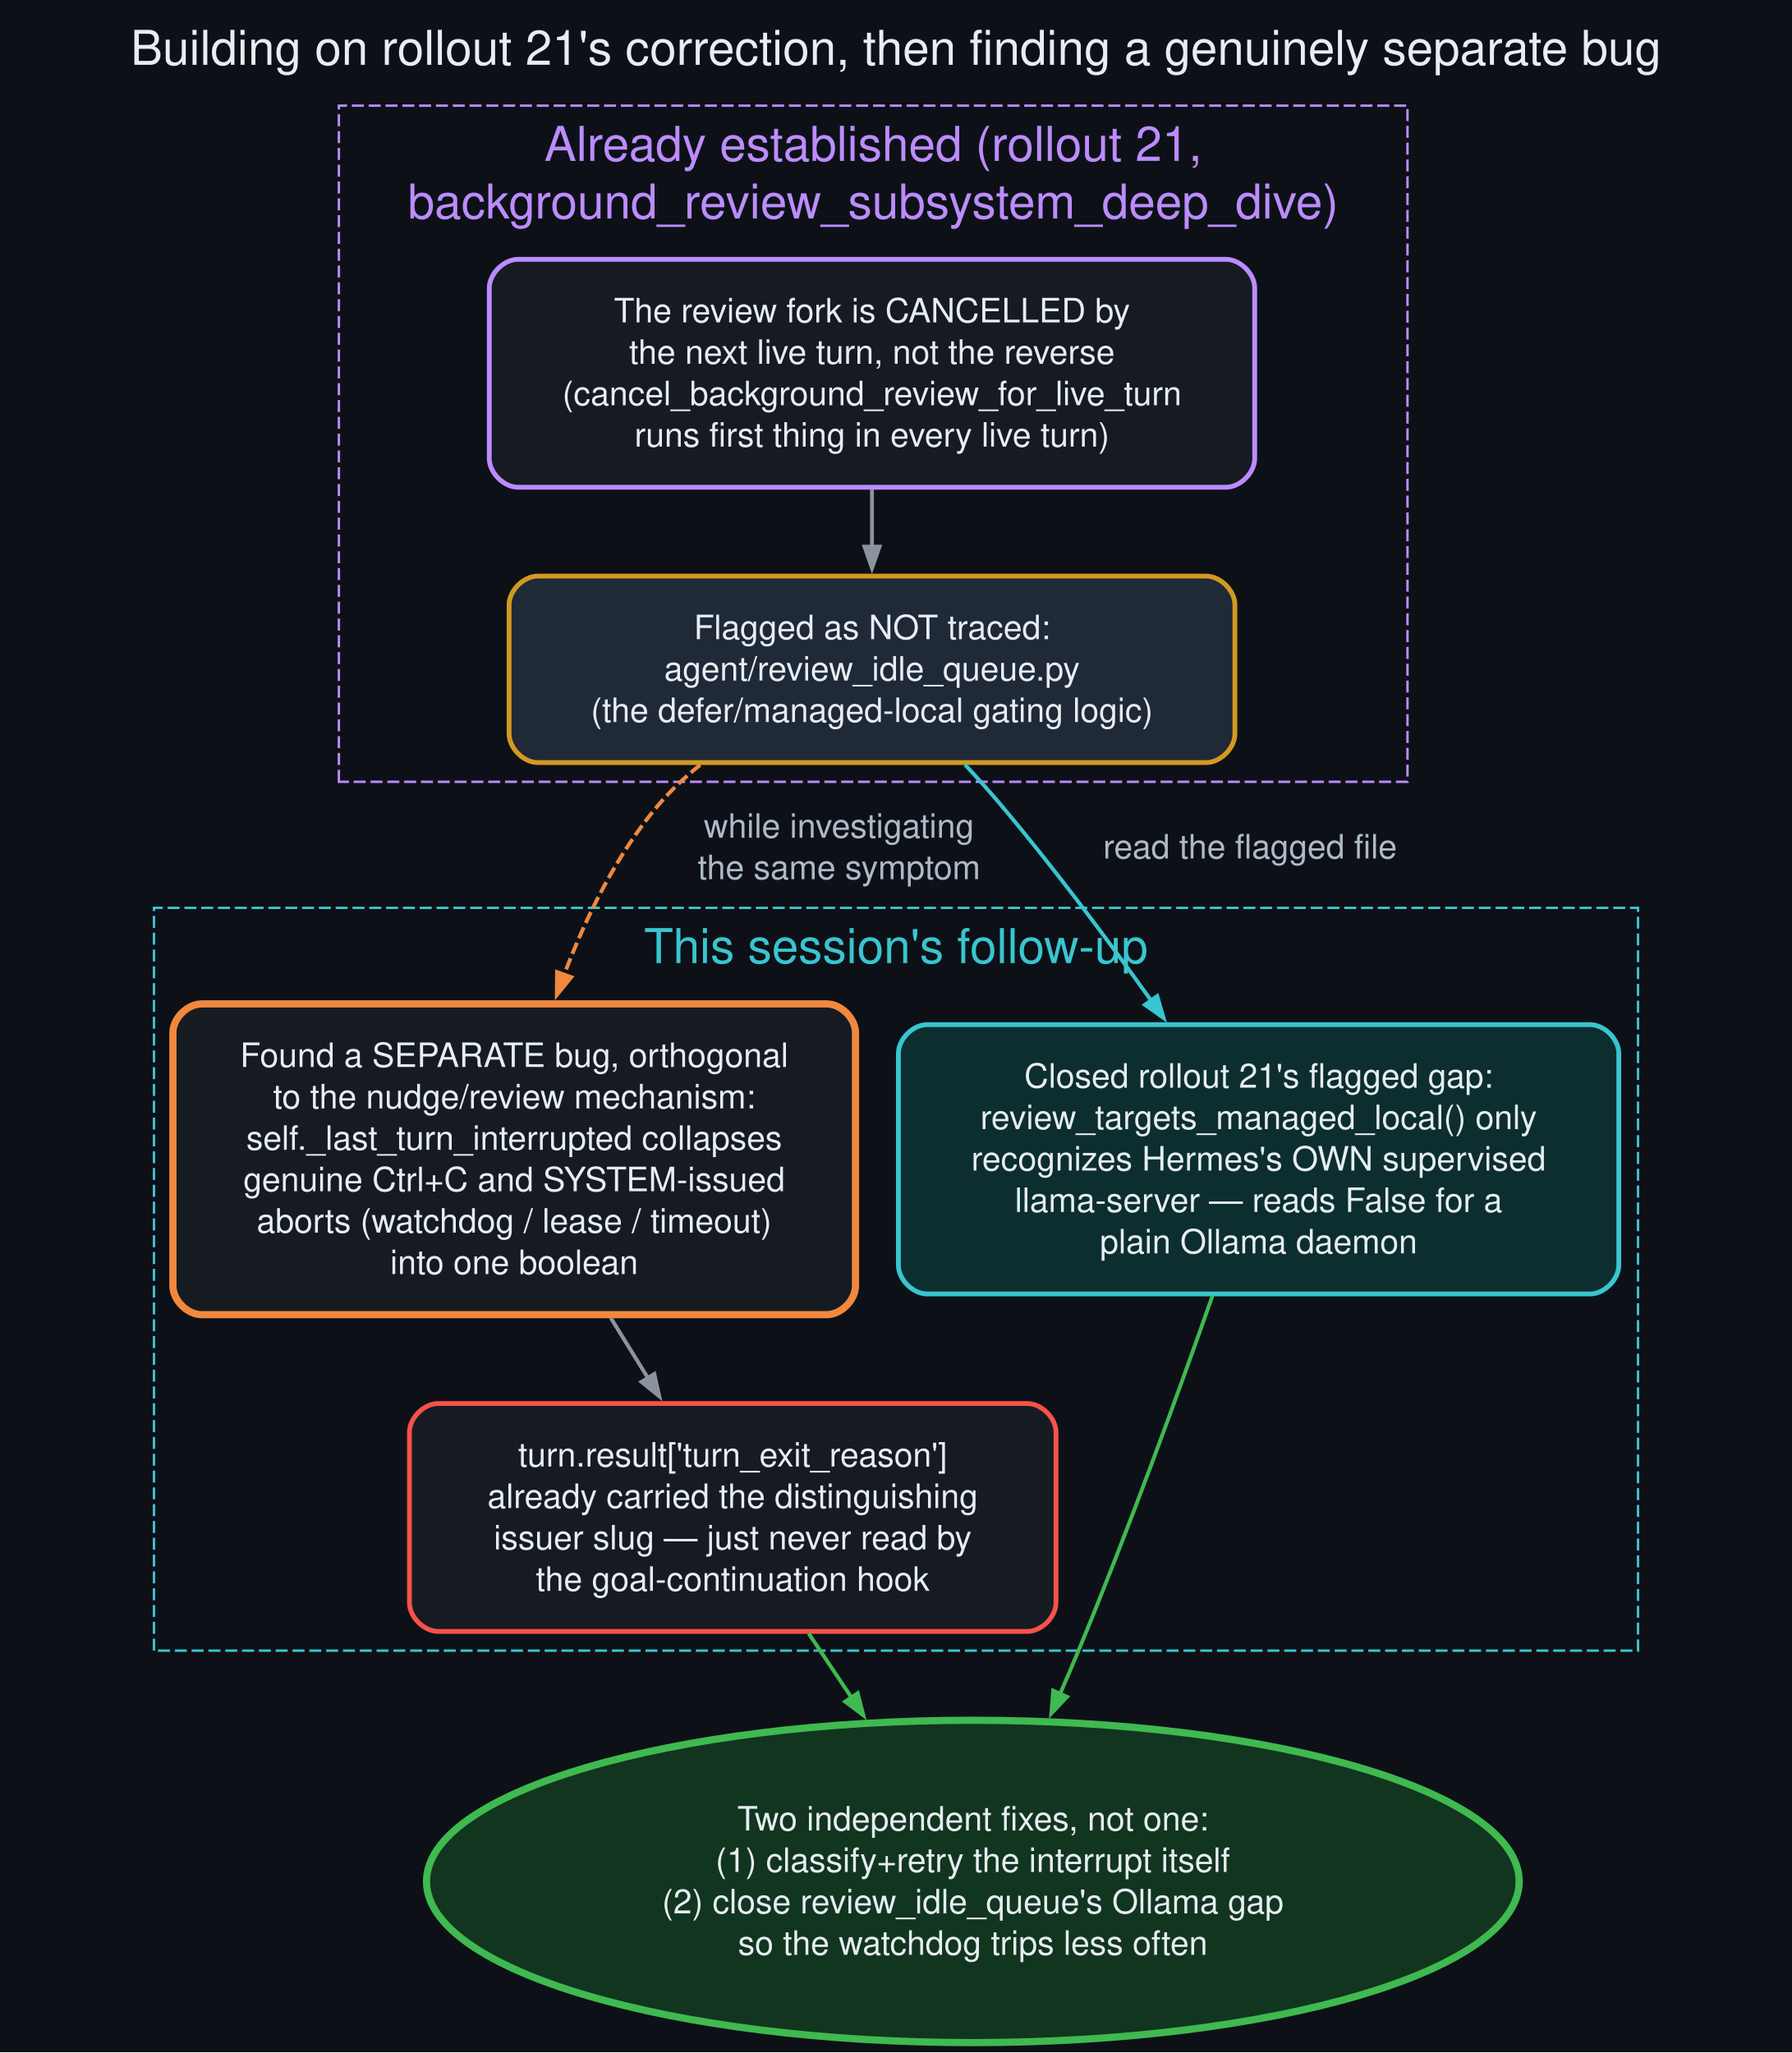
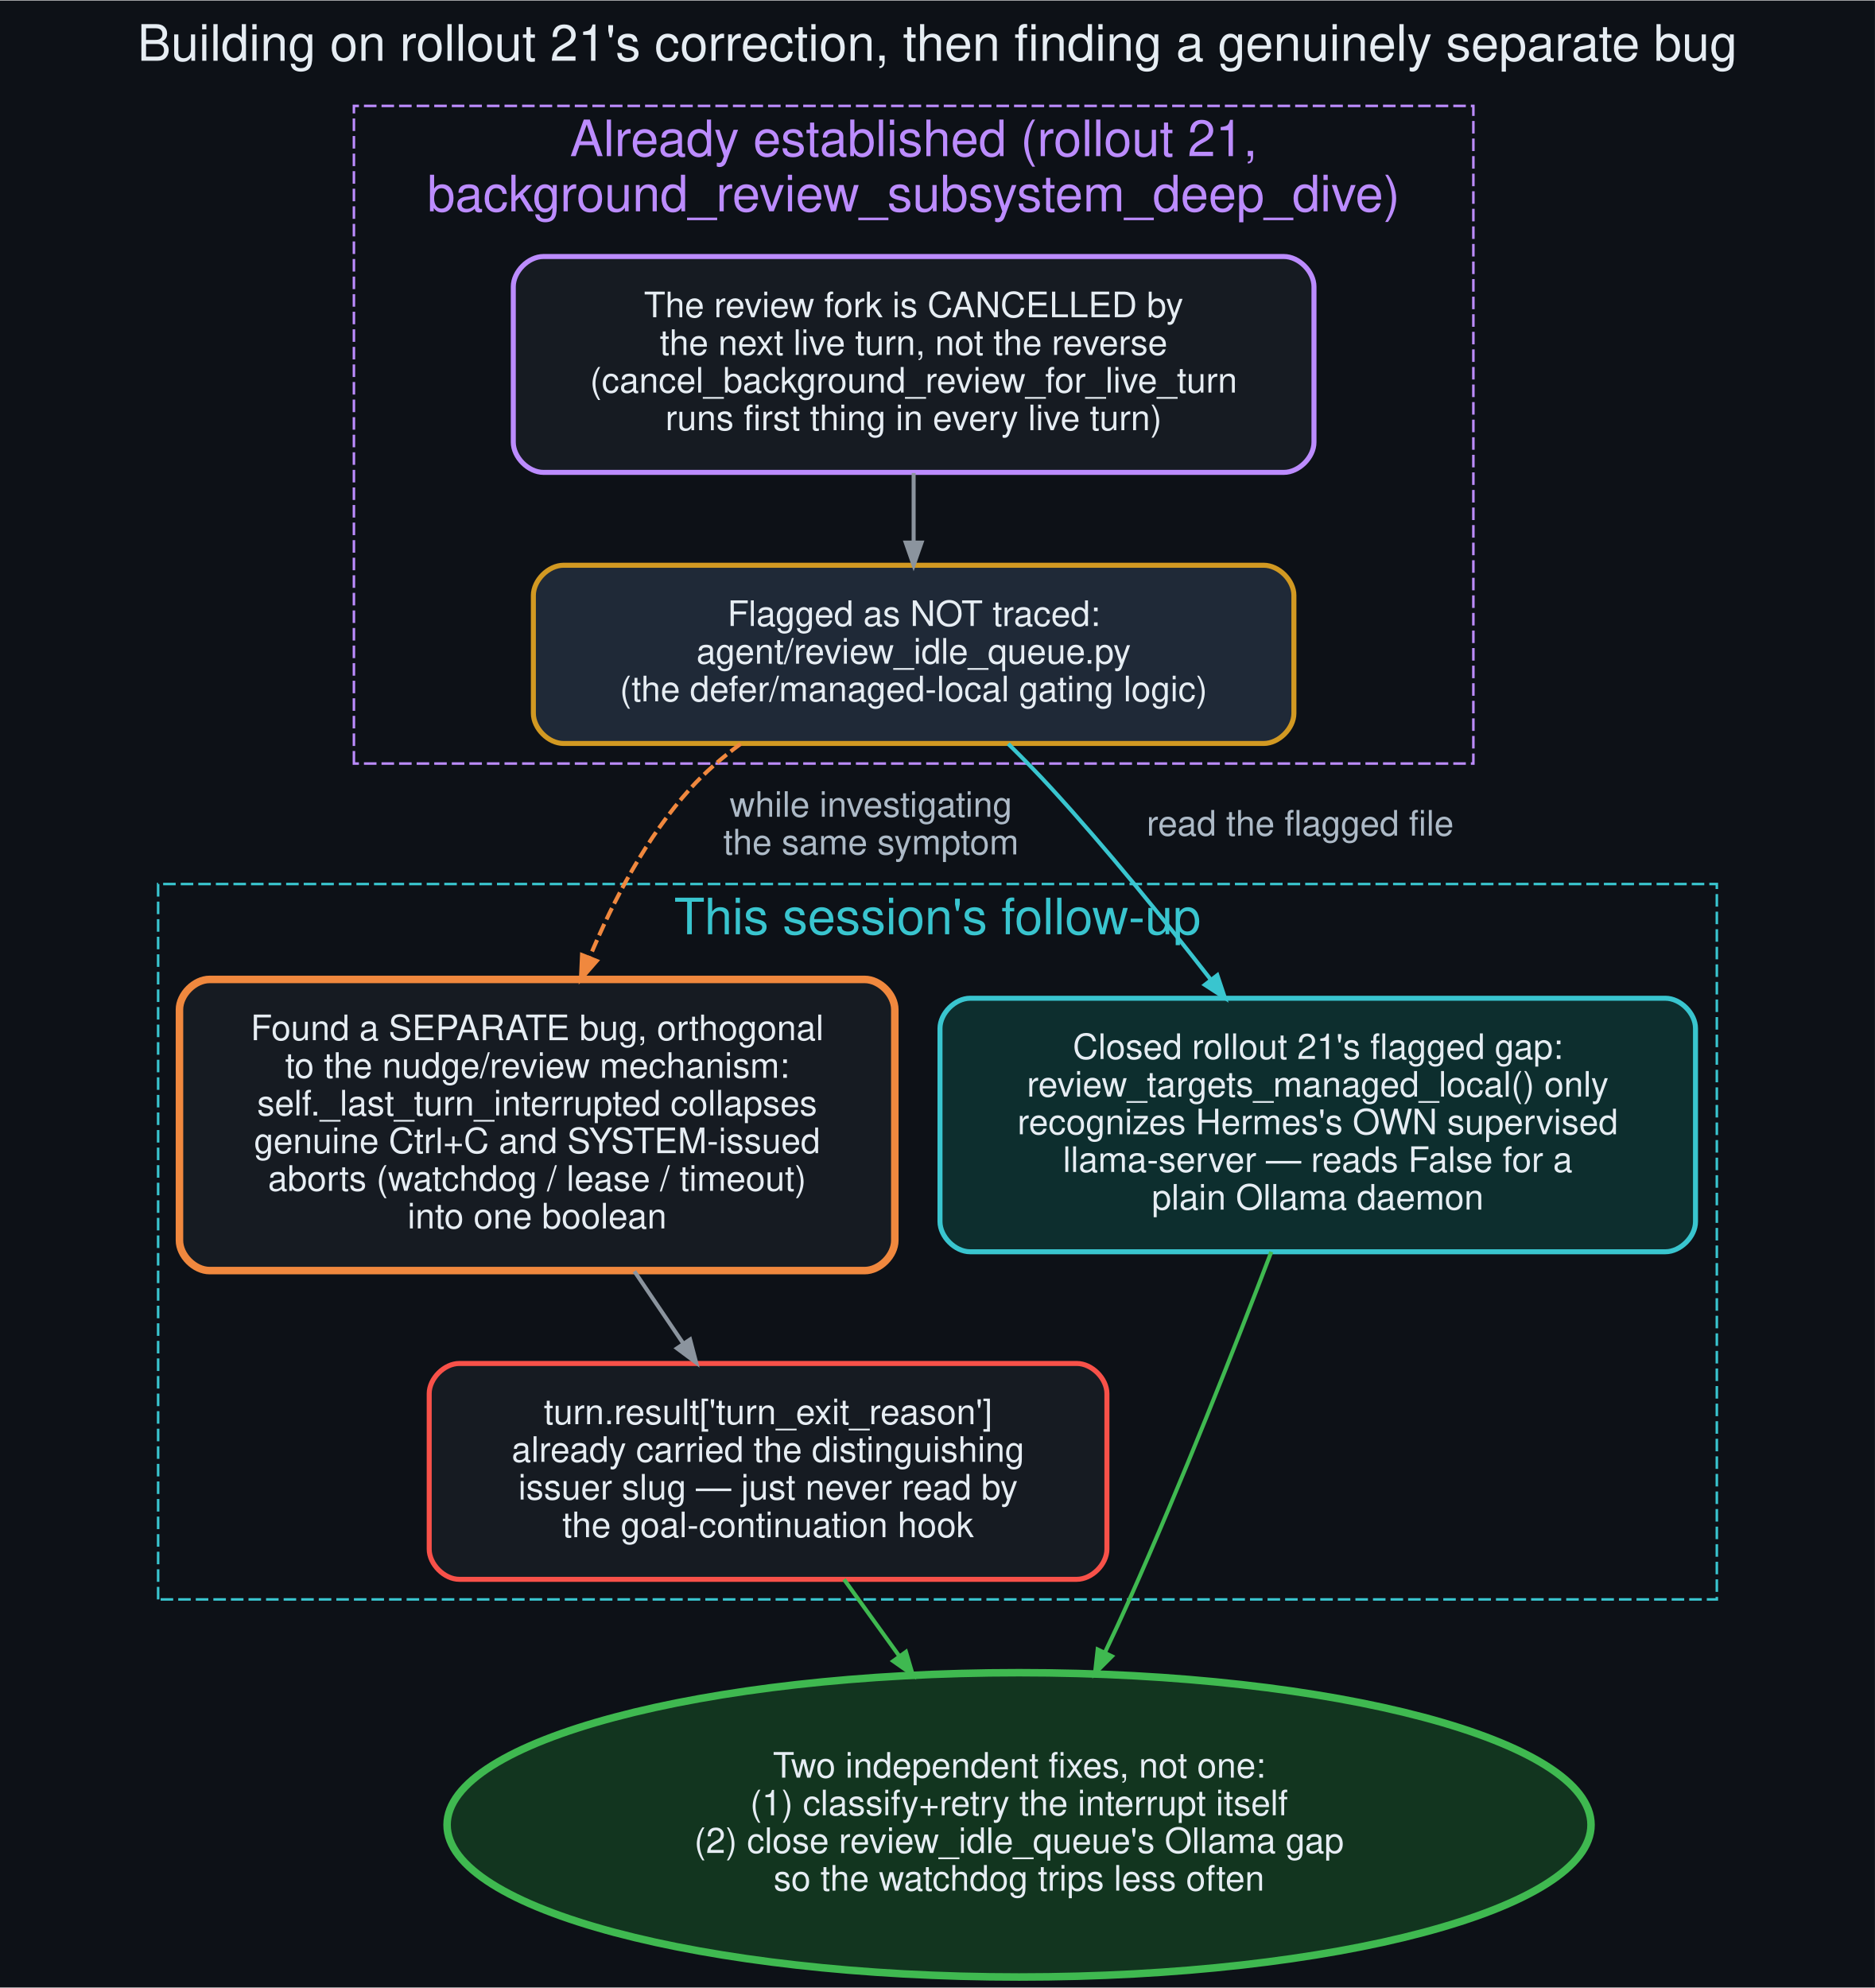
- <svg xmlns="http://www.w3.org/2000/svg" width="746pt" height="855pt" viewBox="0.00 0.00 746.00 855.00">
-   <g id="graph0" class="graph" transform="scale(1 1) rotate(0) translate(4 850.67)">
-     <polygon fill="#0d1117" stroke="none" points="-4,4 -4,-850.67 742.25,-850.67 742.25,4 -4,4" />
-     <text xml:space="preserve" text-anchor="middle" x="369.12" y="-823.67" font-family="Helvetica,sans-Serif" font-size="20.00" fill="#e6edf3">Building on rollout 21's correction, then finding a genuinely separate bug</text>
+ <svg xmlns="http://www.w3.org/2000/svg" width="747pt" height="792pt" viewBox="0.00 0.00 747.00 791.62">
+   <g id="graph0" class="graph" transform="scale(1 1) rotate(0) translate(4 787.62)">
+     <polygon fill="#0d1117" stroke="transparent" points="-4,4 -4,-787.62 743,-787.62 743,4 -4,4" />
+     <text text-anchor="middle" x="369.5" y="-763.62" font-family="Helvetica,sans-Serif" font-size="20.00" fill="#e6edf3">Building on rollout 21's correction, then finding a genuinely separate bug</text>
    <g id="clust1" class="cluster">
-       <polygon fill="#0d1117" stroke="#bc8cff" stroke-dasharray="5,2" points="137.12,-525.08 137.12,-806.67 582.12,-806.67 582.12,-525.08 137.12,-525.08" />
-       <text xml:space="preserve" text-anchor="middle" x="359.62" y="-783.67" font-family="Helvetica,sans-Serif" font-size="20.00" fill="#bc8cff">Already established (rollout 21,</text>
-       <text xml:space="preserve" text-anchor="middle" x="359.62" y="-759.67" font-family="Helvetica,sans-Serif" font-size="20.00" fill="#bc8cff">background_review_subsystem_deep_dive)</text>
+       <polygon fill="#0d1117" stroke="#bc8cff" stroke-dasharray="5,2" points="137,-483.62 137,-745.62 583,-745.62 583,-483.62 137,-483.62" />
+       <text text-anchor="middle" x="360" y="-725.62" font-family="Helvetica,sans-Serif" font-size="20.00" fill="#bc8cff">Already established (rollout 21,</text>
+       <text text-anchor="middle" x="360" y="-703.62" font-family="Helvetica,sans-Serif" font-size="20.00" fill="#bc8cff">background_review_subsystem_deep_dive)</text>
    </g>
    <g id="clust2" class="cluster">
-       <polygon fill="#0d1117" stroke="#39c5cf" stroke-dasharray="5,2" points="60.12,-163.24 60.12,-472.58 678.12,-472.58 678.12,-163.24 60.12,-163.24" />
-       <text xml:space="preserve" text-anchor="middle" x="369.12" y="-449.58" font-family="Helvetica,sans-Serif" font-size="20.00" fill="#39c5cf">This session's follow-up</text>
+       <polygon fill="#0d1117" stroke="#39c5cf" stroke-dasharray="5,2" points="59,-150.62 59,-435.62 680,-435.62 680,-150.62 59,-150.62" />
+       <text text-anchor="middle" x="369.5" y="-415.62" font-family="Helvetica,sans-Serif" font-size="20.00" fill="#39c5cf">This session's follow-up</text>
    </g>
    <g id="node1" class="node">
-       <path fill="#161b22" stroke="#bc8cff" stroke-width="2" d="M506.5,-742.67C506.5,-742.67 211.75,-742.67 211.75,-742.67 205.75,-742.67 199.75,-736.67 199.75,-730.67 199.75,-730.67 199.75,-659.75 199.75,-659.75 199.75,-653.75 205.75,-647.75 211.75,-647.75 211.75,-647.75 506.5,-647.75 506.5,-647.75 512.5,-647.75 518.5,-653.75 518.5,-659.75 518.5,-659.75 518.5,-730.67 518.5,-730.67 518.5,-736.67 512.5,-742.67 506.5,-742.67" />
-       <text xml:space="preserve" text-anchor="middle" x="359.12" y="-716.41" font-family="Helvetica,sans-Serif" font-size="14.00" fill="#e6edf3">The review fork is CANCELLED by</text>
-       <text xml:space="preserve" text-anchor="middle" x="359.12" y="-699.16" font-family="Helvetica,sans-Serif" font-size="14.00" fill="#e6edf3">the next live turn, not the reverse</text>
-       <text xml:space="preserve" text-anchor="middle" x="359.12" y="-681.91" font-family="Helvetica,sans-Serif" font-size="14.00" fill="#e6edf3">(cancel_background_review_for_live_turn</text>
-       <text xml:space="preserve" text-anchor="middle" x="359.12" y="-664.66" font-family="Helvetica,sans-Serif" font-size="14.00" fill="#e6edf3">runs first thing in every live turn)</text>
+       <path fill="#161b22" stroke="#bc8cff" stroke-width="2" d="M507.5,-685.62C507.5,-685.62 212.5,-685.62 212.5,-685.62 206.5,-685.62 200.5,-679.62 200.5,-673.62 200.5,-673.62 200.5,-611.62 200.5,-611.62 200.5,-605.62 206.5,-599.62 212.5,-599.62 212.5,-599.62 507.5,-599.62 507.5,-599.62 513.5,-599.62 519.5,-605.62 519.5,-611.62 519.5,-611.62 519.5,-673.62 519.5,-673.62 519.5,-679.62 513.5,-685.62 507.5,-685.62" />
+       <text text-anchor="middle" x="360" y="-661.42" font-family="Helvetica,sans-Serif" font-size="14.00" fill="#e6edf3">The review fork is CANCELLED by</text>
+       <text text-anchor="middle" x="360" y="-646.42" font-family="Helvetica,sans-Serif" font-size="14.00" fill="#e6edf3">the next live turn, not the reverse</text>
+       <text text-anchor="middle" x="360" y="-631.42" font-family="Helvetica,sans-Serif" font-size="14.00" fill="#e6edf3">(cancel_background_review_for_live_turn</text>
+       <text text-anchor="middle" x="360" y="-616.42" font-family="Helvetica,sans-Serif" font-size="14.00" fill="#e6edf3">runs first thing in every live turn)</text>
    </g>
    <g id="node2" class="node">
-       <path fill="#1f2937" stroke="#d29922" stroke-width="2" d="M498.25,-610.75C498.25,-610.75 220,-610.75 220,-610.75 214,-610.75 208,-604.75 208,-598.75 208,-598.75 208,-545.08 208,-545.08 208,-539.08 214,-533.08 220,-533.08 220,-533.08 498.25,-533.08 498.25,-533.08 504.25,-533.08 510.25,-539.08 510.25,-545.08 510.25,-545.08 510.25,-598.75 510.25,-598.75 510.25,-604.75 504.25,-610.75 498.25,-610.75" />
-       <text xml:space="preserve" text-anchor="middle" x="359.12" y="-584.49" font-family="Helvetica,sans-Serif" font-size="14.00" fill="#e6edf3">Flagged as NOT traced:</text>
-       <text xml:space="preserve" text-anchor="middle" x="359.12" y="-567.24" font-family="Helvetica,sans-Serif" font-size="14.00" fill="#e6edf3">agent/review_idle_queue.py</text>
-       <text xml:space="preserve" text-anchor="middle" x="359.12" y="-549.99" font-family="Helvetica,sans-Serif" font-size="14.00" fill="#e6edf3">(the defer/managed-local gating logic)</text>
+       <path fill="#1f2937" stroke="#d29922" stroke-width="2" d="M499.5,-562.62C499.5,-562.62 220.5,-562.62 220.5,-562.62 214.5,-562.62 208.5,-556.62 208.5,-550.62 208.5,-550.62 208.5,-503.62 208.5,-503.62 208.5,-497.62 214.5,-491.62 220.5,-491.62 220.5,-491.62 499.5,-491.62 499.5,-491.62 505.5,-491.62 511.5,-497.62 511.5,-503.62 511.5,-503.62 511.5,-550.62 511.5,-550.62 511.5,-556.62 505.5,-562.62 499.5,-562.62" />
+       <text text-anchor="middle" x="360" y="-538.42" font-family="Helvetica,sans-Serif" font-size="14.00" fill="#e6edf3">Flagged as NOT traced:</text>
+       <text text-anchor="middle" x="360" y="-523.42" font-family="Helvetica,sans-Serif" font-size="14.00" fill="#e6edf3">agent/review_idle_queue.py</text>
+       <text text-anchor="middle" x="360" y="-508.42" font-family="Helvetica,sans-Serif" font-size="14.00" fill="#e6edf3">(the defer/managed-local gating logic)</text>
    </g>
    <g id="edge1" class="edge">
-       <path fill="none" stroke="#8b949e" stroke-width="1.6" d="M359.12,-646.96C359.12,-639.1 359.12,-630.92 359.12,-622.98" />
-       <polygon fill="#8b949e" stroke="#8b949e" stroke-width="1.6" points="362.28,-623.02 359.13,-614.02 355.98,-623.02 362.28,-623.02" />
+       <path fill="none" stroke="#8b949e" stroke-width="1.6" d="M360,-599.36C360,-590.38 360,-580.88 360,-571.84" />
+       <polygon fill="#8b949e" stroke="#8b949e" stroke-width="1.6" points="363.15,-571.64 360,-562.64 356.85,-571.64 363.15,-571.64" />
    </g>
    <g id="node3" class="node">
-       <path fill="#0d2e2e" stroke="#39c5cf" stroke-width="2" d="M658.12,-423.95C658.12,-423.95 382.12,-423.95 382.12,-423.95 376.12,-423.95 370.12,-417.95 370.12,-411.95 370.12,-411.95 370.12,-323.78 370.12,-323.78 370.12,-317.78 376.12,-311.78 382.12,-311.78 382.12,-311.78 658.12,-311.78 658.12,-311.78 664.12,-311.78 670.12,-317.78 670.12,-323.78 670.12,-323.78 670.12,-411.95 670.12,-411.95 670.12,-417.95 664.12,-423.95 658.12,-423.95" />
-       <text xml:space="preserve" text-anchor="middle" x="520.12" y="-397.69" font-family="Helvetica,sans-Serif" font-size="14.00" fill="#e6edf3">Closed rollout 21's flagged gap:</text>
-       <text xml:space="preserve" text-anchor="middle" x="520.12" y="-380.44" font-family="Helvetica,sans-Serif" font-size="14.00" fill="#e6edf3">review_targets_managed_local() only</text>
-       <text xml:space="preserve" text-anchor="middle" x="520.12" y="-363.19" font-family="Helvetica,sans-Serif" font-size="14.00" fill="#e6edf3">recognizes Hermes's OWN supervised</text>
-       <text xml:space="preserve" text-anchor="middle" x="520.12" y="-345.94" font-family="Helvetica,sans-Serif" font-size="14.00" fill="#e6edf3">llama-server — reads False for a</text>
-       <text xml:space="preserve" text-anchor="middle" x="520.12" y="-328.69" font-family="Helvetica,sans-Serif" font-size="14.00" fill="#e6edf3">plain Ollama daemon</text>
+       <path fill="#0d2e2e" stroke="#39c5cf" stroke-width="2" d="M659.5,-390.12C659.5,-390.12 382.5,-390.12 382.5,-390.12 376.5,-390.12 370.5,-384.12 370.5,-378.12 370.5,-378.12 370.5,-301.12 370.5,-301.12 370.5,-295.12 376.5,-289.12 382.5,-289.12 382.5,-289.12 659.5,-289.12 659.5,-289.12 665.5,-289.12 671.5,-295.12 671.5,-301.12 671.5,-301.12 671.5,-378.12 671.5,-378.12 671.5,-384.12 665.5,-390.12 659.5,-390.12" />
+       <text text-anchor="middle" x="521" y="-365.92" font-family="Helvetica,sans-Serif" font-size="14.00" fill="#e6edf3">Closed rollout 21's flagged gap:</text>
+       <text text-anchor="middle" x="521" y="-350.92" font-family="Helvetica,sans-Serif" font-size="14.00" fill="#e6edf3">review_targets_managed_local() only</text>
+       <text text-anchor="middle" x="521" y="-335.92" font-family="Helvetica,sans-Serif" font-size="14.00" fill="#e6edf3">recognizes Hermes's OWN supervised</text>
+       <text text-anchor="middle" x="521" y="-320.92" font-family="Helvetica,sans-Serif" font-size="14.00" fill="#e6edf3">llama-server — reads False for a</text>
+       <text text-anchor="middle" x="521" y="-305.92" font-family="Helvetica,sans-Serif" font-size="14.00" fill="#e6edf3">plain Ollama daemon</text>
    </g>
    <g id="edge2" class="edge">
-       <path fill="none" stroke="#39c5cf" stroke-width="1.6" d="M397.88,-532.19C403.13,-526.56 408.35,-520.75 413.12,-515.08 434.79,-489.36 457.02,-459.63 475.56,-433.72" />
-       <polygon fill="#39c5cf" stroke="#39c5cf" stroke-width="1.6" points="477.91,-435.86 480.56,-426.7 472.77,-432.21 477.91,-435.86" />
-       <text xml:space="preserve" text-anchor="middle" x="512.67" y="-493.15" font-family="Helvetica,sans-Serif" font-size="14.00" fill="#adbac7">  read the flagged file</text>
+       <path fill="none" stroke="#39c5cf" stroke-width="1.6" d="M397.66,-491.49C403.6,-485.66 409.57,-479.56 415,-473.62 436.94,-449.63 459.62,-421.67 478.34,-397.6" />
+       <polygon fill="#39c5cf" stroke="#39c5cf" stroke-width="1.6" points="481,-399.31 484.02,-390.26 476.02,-395.45 481,-399.31" />
+       <text text-anchor="middle" x="514" y="-454.92" font-family="Helvetica,sans-Serif" font-size="14.00" fill="#adbac7">  read the flagged file</text>
    </g>
    <g id="node4" class="node">
-       <path fill="#161b22" stroke="#f0883e" stroke-width="3" d="M340.25,-432.58C340.25,-432.58 80,-432.58 80,-432.58 74,-432.58 68,-426.58 68,-420.58 68,-420.58 68,-315.16 68,-315.16 68,-309.16 74,-303.16 80,-303.16 80,-303.16 340.25,-303.16 340.25,-303.16 346.25,-303.16 352.25,-309.16 352.25,-315.16 352.25,-315.16 352.25,-420.58 352.25,-420.58 352.25,-426.58 346.25,-432.58 340.25,-432.58" />
-       <text xml:space="preserve" text-anchor="middle" x="210.12" y="-406.32" font-family="Helvetica,sans-Serif" font-size="14.00" fill="#e6edf3">Found a SEPARATE bug, orthogonal</text>
-       <text xml:space="preserve" text-anchor="middle" x="210.12" y="-389.07" font-family="Helvetica,sans-Serif" font-size="14.00" fill="#e6edf3">to the nudge/review mechanism:</text>
-       <text xml:space="preserve" text-anchor="middle" x="210.12" y="-371.82" font-family="Helvetica,sans-Serif" font-size="14.00" fill="#e6edf3">self._last_turn_interrupted collapses</text>
-       <text xml:space="preserve" text-anchor="middle" x="210.12" y="-354.57" font-family="Helvetica,sans-Serif" font-size="14.00" fill="#e6edf3">genuine Ctrl+C and SYSTEM-issued</text>
-       <text xml:space="preserve" text-anchor="middle" x="210.12" y="-337.32" font-family="Helvetica,sans-Serif" font-size="14.00" fill="#e6edf3">aborts (watchdog / lease / timeout)</text>
-       <text xml:space="preserve" text-anchor="middle" x="210.12" y="-320.07" font-family="Helvetica,sans-Serif" font-size="14.00" fill="#e6edf3">into one boolean</text>
+       <path fill="#161b22" stroke="#f0883e" stroke-width="3" d="M340.5,-397.62C340.5,-397.62 79.5,-397.62 79.5,-397.62 73.5,-397.62 67.5,-391.62 67.5,-385.62 67.5,-385.62 67.5,-293.62 67.5,-293.62 67.5,-287.62 73.5,-281.62 79.5,-281.62 79.5,-281.62 340.5,-281.62 340.5,-281.62 346.5,-281.62 352.5,-287.62 352.5,-293.62 352.5,-293.62 352.5,-385.62 352.5,-385.62 352.5,-391.62 346.5,-397.62 340.5,-397.62" />
+       <text text-anchor="middle" x="210" y="-373.42" font-family="Helvetica,sans-Serif" font-size="14.00" fill="#e6edf3">Found a SEPARATE bug, orthogonal</text>
+       <text text-anchor="middle" x="210" y="-358.42" font-family="Helvetica,sans-Serif" font-size="14.00" fill="#e6edf3">to the nudge/review mechanism:</text>
+       <text text-anchor="middle" x="210" y="-343.42" font-family="Helvetica,sans-Serif" font-size="14.00" fill="#e6edf3">self._last_turn_interrupted collapses</text>
+       <text text-anchor="middle" x="210" y="-328.42" font-family="Helvetica,sans-Serif" font-size="14.00" fill="#e6edf3">genuine Ctrl+C and SYSTEM-issued</text>
+       <text text-anchor="middle" x="210" y="-313.42" font-family="Helvetica,sans-Serif" font-size="14.00" fill="#e6edf3">aborts (watchdog / lease / timeout)</text>
+       <text text-anchor="middle" x="210" y="-298.42" font-family="Helvetica,sans-Serif" font-size="14.00" fill="#e6edf3">into one boolean</text>
    </g>
    <g id="edge3" class="edge">
-       <path fill="none" stroke="#f0883e" stroke-width="1.6" stroke-dasharray="5,2" d="M287.54,-532.11C281.09,-526.92 275.05,-521.23 269.88,-515.08 252.8,-494.8 240.1,-468.98 230.9,-444.7" />
-       <polygon fill="#f0883e" stroke="#f0883e" stroke-width="1.6" points="233.9,-443.71 227.87,-436.32 227.97,-445.85 233.9,-443.71" />
-       <text xml:space="preserve" text-anchor="middle" x="341.5" y="-501.78" font-family="Helvetica,sans-Serif" font-size="14.00" fill="#adbac7">  while investigating</text>
-       <text xml:space="preserve" text-anchor="middle" x="341.5" y="-484.53" font-family="Helvetica,sans-Serif" font-size="14.00" fill="#adbac7">  the same symptom</text>
+       <path fill="none" stroke="#f0883e" stroke-width="1.6" stroke-dasharray="5,2" d="M291.08,-491.46C283.78,-486.1 276.89,-480.15 271,-473.62 253.65,-454.39 240.44,-429.37 230.83,-406.23" />
+       <polygon fill="#f0883e" stroke="#f0883e" stroke-width="1.6" points="233.73,-404.99 227.45,-397.81 227.88,-407.33 233.73,-404.99" />
+       <text text-anchor="middle" x="343" y="-462.42" font-family="Helvetica,sans-Serif" font-size="14.00" fill="#adbac7">  while investigating</text>
+       <text text-anchor="middle" x="343" y="-447.42" font-family="Helvetica,sans-Serif" font-size="14.00" fill="#adbac7">  the same symptom</text>
    </g>
    <g id="node6" class="node">
-       <ellipse fill="#12351f" stroke="#3fb950" stroke-width="3" cx="401.12" cy="-67.12" rx="227.51" ry="67.12" />
-       <text xml:space="preserve" text-anchor="middle" x="401.12" y="-88.32" font-family="Helvetica,sans-Serif" font-size="14.00" fill="#e6edf3">Two independent fixes, not one:</text>
-       <text xml:space="preserve" text-anchor="middle" x="401.12" y="-71.07" font-family="Helvetica,sans-Serif" font-size="14.00" fill="#e6edf3">(1) classify+retry the interrupt itself</text>
-       <text xml:space="preserve" text-anchor="middle" x="401.12" y="-53.82" font-family="Helvetica,sans-Serif" font-size="14.00" fill="#e6edf3">(2) close review_idle_queue's Ollama gap</text>
-       <text xml:space="preserve" text-anchor="middle" x="401.12" y="-36.57" font-family="Helvetica,sans-Serif" font-size="14.00" fill="#e6edf3">so the watchdog trips less often</text>
+       <ellipse fill="#12351f" stroke="#3fb950" stroke-width="3" cx="402" cy="-60.81" rx="227.88" ry="60.62" />
+       <text text-anchor="middle" x="402" y="-79.61" font-family="Helvetica,sans-Serif" font-size="14.00" fill="#e6edf3">Two independent fixes, not one:</text>
+       <text text-anchor="middle" x="402" y="-64.61" font-family="Helvetica,sans-Serif" font-size="14.00" fill="#e6edf3">(1) classify+retry the interrupt itself</text>
+       <text text-anchor="middle" x="402" y="-49.61" font-family="Helvetica,sans-Serif" font-size="14.00" fill="#e6edf3">(2) close review_idle_queue's Ollama gap</text>
+       <text text-anchor="middle" x="402" y="-34.61" font-family="Helvetica,sans-Serif" font-size="14.00" fill="#e6edf3">so the watchdog trips less often</text>
    </g>
    <g id="edge5" class="edge">
-       <path fill="none" stroke="#3fb950" stroke-width="1.6" d="M500.94,-311.09C486.45,-269.9 465.62,-212.65 445.12,-163.24 442.67,-157.32 440.06,-151.22 437.38,-145.12" />
-       <polygon fill="#3fb950" stroke="#3fb950" stroke-width="1.6" points="440.33,-144.01 433.8,-137.07 434.58,-146.57 440.33,-144.01" />
+       <path fill="none" stroke="#3fb950" stroke-width="1.6" d="M502.49,-289.09C487.92,-250.91 466.7,-196.99 446,-150.62 442.93,-143.73 439.61,-136.6 436.23,-129.51" />
+       <polygon fill="#3fb950" stroke="#3fb950" stroke-width="1.6" points="438.99,-127.96 432.25,-121.21 433.31,-130.69 438.99,-127.96" />
    </g>
    <g id="node5" class="node">
-       <path fill="#161b22" stroke="#f85149" stroke-width="2" d="M423.75,-266.16C423.75,-266.16 178.5,-266.16 178.5,-266.16 172.5,-266.16 166.5,-260.16 166.5,-254.16 166.5,-254.16 166.5,-183.24 166.5,-183.24 166.5,-177.24 172.5,-171.24 178.5,-171.24 178.5,-171.24 423.75,-171.24 423.75,-171.24 429.75,-171.24 435.75,-177.24 435.75,-183.24 435.75,-183.24 435.75,-254.16 435.75,-254.16 435.75,-260.16 429.75,-266.16 423.75,-266.16" />
-       <text xml:space="preserve" text-anchor="middle" x="301.12" y="-239.9" font-family="Helvetica,sans-Serif" font-size="14.00" fill="#e6edf3">turn.result['turn_exit_reason']</text>
-       <text xml:space="preserve" text-anchor="middle" x="301.12" y="-222.65" font-family="Helvetica,sans-Serif" font-size="14.00" fill="#e6edf3">already carried the distinguishing</text>
-       <text xml:space="preserve" text-anchor="middle" x="301.12" y="-205.4" font-family="Helvetica,sans-Serif" font-size="14.00" fill="#e6edf3">issuer slug — just never read by</text>
-       <text xml:space="preserve" text-anchor="middle" x="301.12" y="-188.15" font-family="Helvetica,sans-Serif" font-size="14.00" fill="#e6edf3">the goal-continuation hook</text>
+       <path fill="#161b22" stroke="#f85149" stroke-width="2" d="M425,-244.62C425,-244.62 179,-244.62 179,-244.62 173,-244.62 167,-238.62 167,-232.62 167,-232.62 167,-170.62 167,-170.62 167,-164.62 173,-158.62 179,-158.62 179,-158.62 425,-158.62 425,-158.62 431,-158.62 437,-164.62 437,-170.62 437,-170.62 437,-232.62 437,-232.62 437,-238.62 431,-244.62 425,-244.62" />
+       <text text-anchor="middle" x="302" y="-220.42" font-family="Helvetica,sans-Serif" font-size="14.00" fill="#e6edf3">turn.result['turn_exit_reason']</text>
+       <text text-anchor="middle" x="302" y="-205.42" font-family="Helvetica,sans-Serif" font-size="14.00" fill="#e6edf3">already carried the distinguishing</text>
+       <text text-anchor="middle" x="302" y="-190.42" font-family="Helvetica,sans-Serif" font-size="14.00" fill="#e6edf3">issuer slug — just never read by</text>
+       <text text-anchor="middle" x="302" y="-175.42" font-family="Helvetica,sans-Serif" font-size="14.00" fill="#e6edf3">the goal-continuation hook</text>
    </g>
    <g id="edge4" class="edge">
-       <path fill="none" stroke="#8b949e" stroke-width="1.6" d="M250.3,-301.89C255.51,-293.48 260.8,-284.91 265.91,-276.64" />
-       <polygon fill="#8b949e" stroke="#8b949e" stroke-width="1.6" points="268.49,-278.47 270.54,-269.16 263.13,-275.16 268.49,-278.47" />
+       <path fill="none" stroke="#8b949e" stroke-width="1.6" d="M248.75,-281.34C255.19,-271.81 261.84,-262 268.15,-252.67" />
+       <polygon fill="#8b949e" stroke="#8b949e" stroke-width="1.6" points="270.93,-254.18 273.36,-244.96 265.71,-250.65 270.93,-254.18" />
    </g>
    <g id="edge6" class="edge">
-       <path fill="none" stroke="#3fb950" stroke-width="1.6" d="M332.77,-170.37C338.46,-161.86 344.52,-152.79 350.59,-143.71" />
-       <polygon fill="#3fb950" stroke="#3fb950" stroke-width="1.6" points="353.17,-145.52 355.55,-136.28 347.93,-142.01 353.17,-145.52" />
+       <path fill="none" stroke="#3fb950" stroke-width="1.6" d="M332.27,-158.6C339.21,-148.97 346.76,-138.5 354.23,-128.12" />
+       <polygon fill="#3fb950" stroke="#3fb950" stroke-width="1.6" points="356.95,-129.74 359.65,-120.59 351.84,-126.05 356.95,-129.74" />
    </g>
  </g>
</svg>
